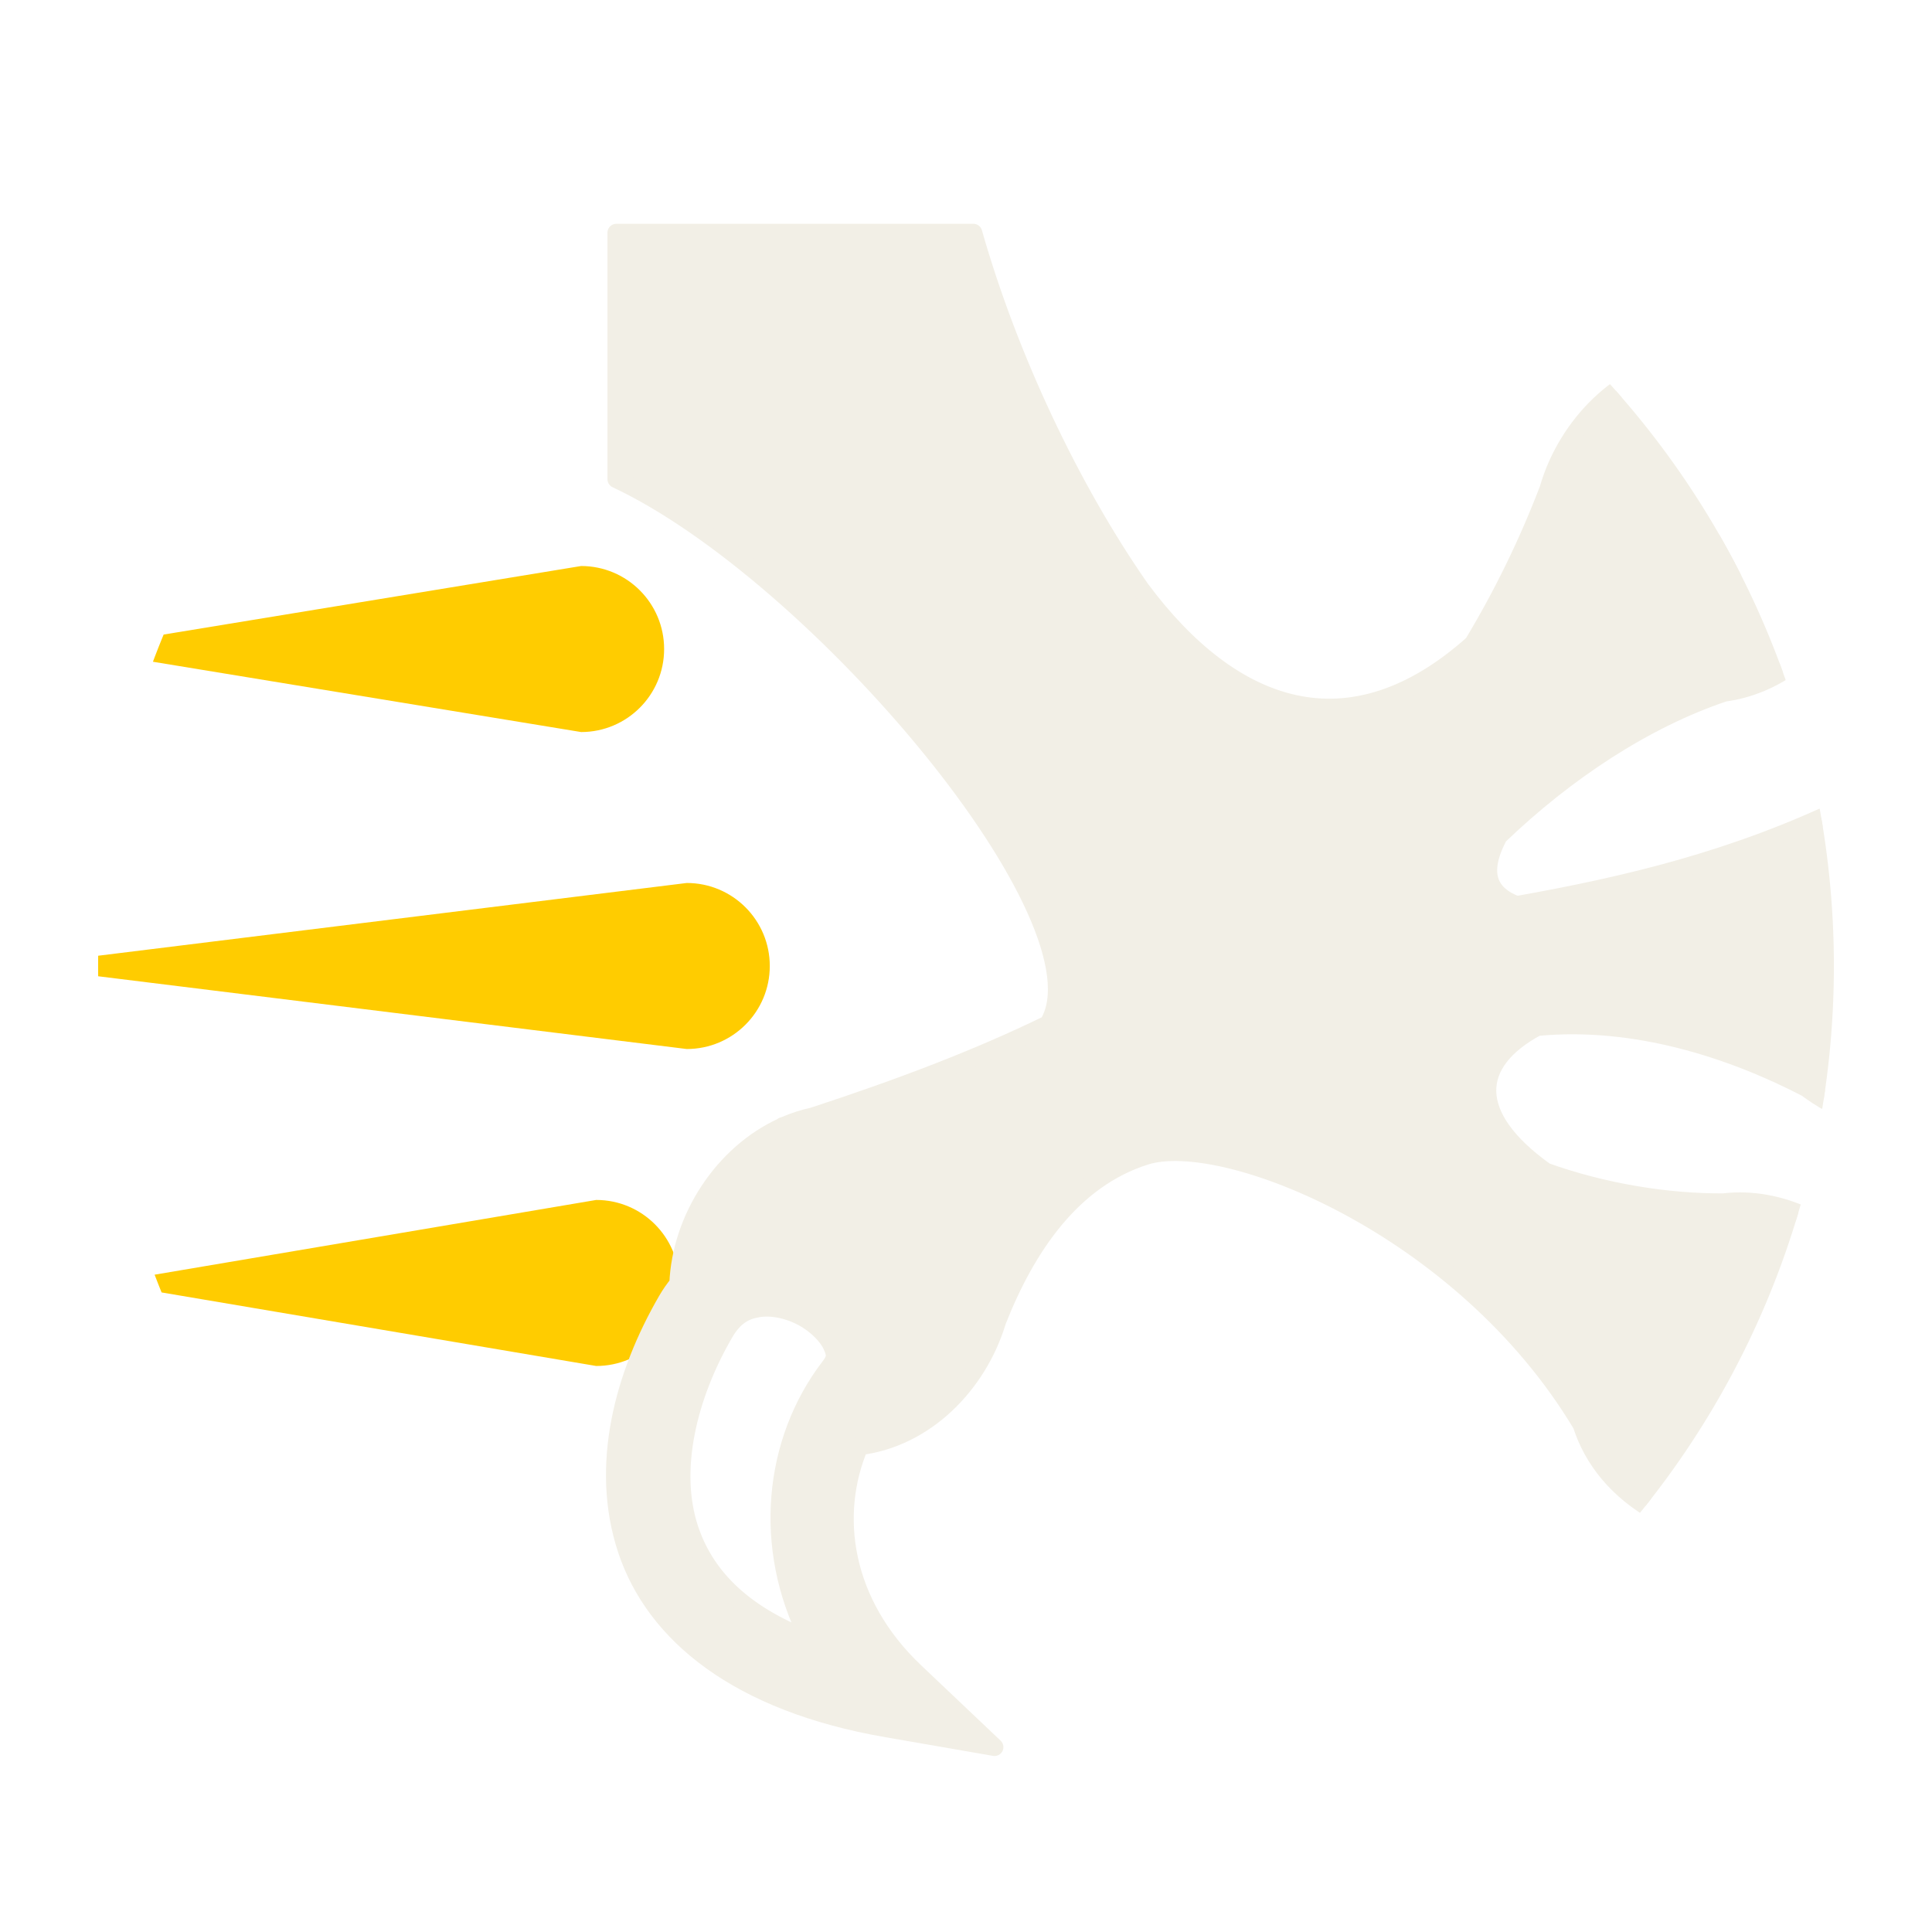
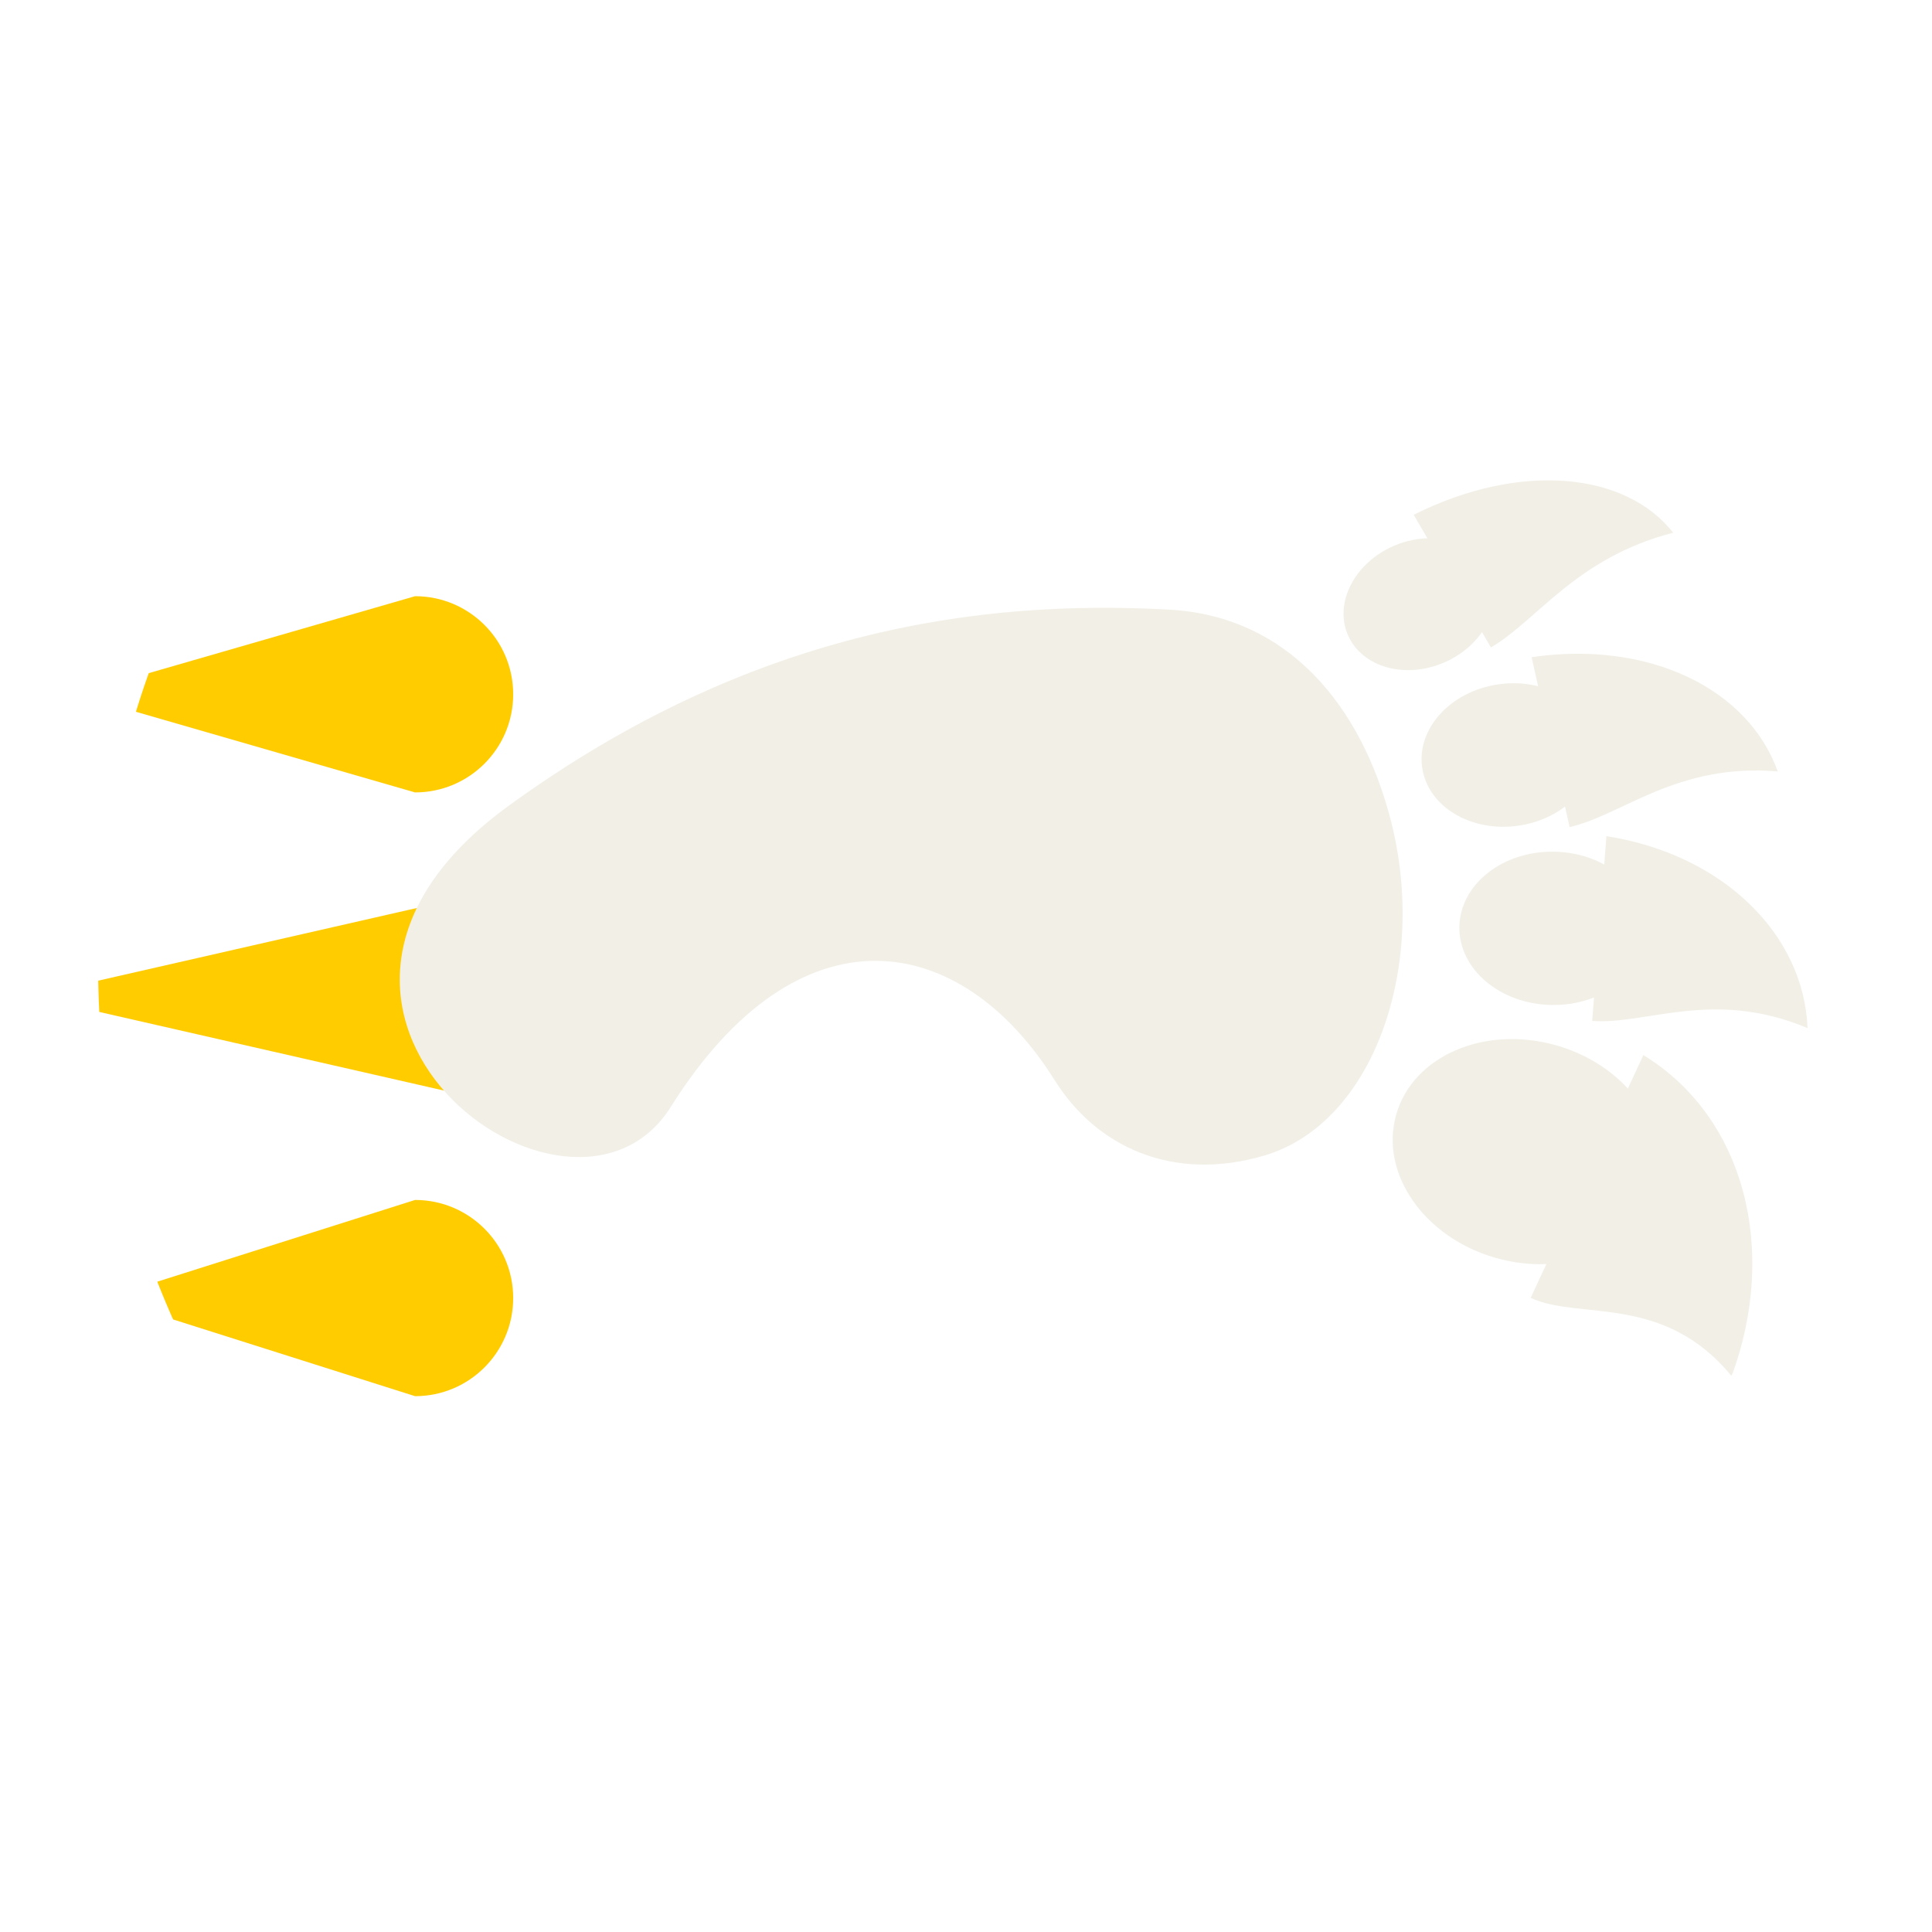
<svg xmlns="http://www.w3.org/2000/svg" width="256" height="256" viewBox="0 0 256 256">
  <defs>
    <clipPath id="disc">
      <circle cx="128" cy="128" r="115" />
    </clipPath>
  </defs>
  <g clip-path="url(#disc)">
    <g fill="#ffcc00">
-       <path d="M 10 86 L 77.0 75.0 A 11.0 11.0 0 0 1 77.0 97.0 Z" />
-       <path d="M 2 128 L 91.0 117.0 A 11.0 11.0 0 0 1 91.0 139.0 Z" />
-       <path d="M 14 170 L 79.0 159.0 A 11.0 11.0 0 0 1 79.0 181.0 Z" />
+       <path d="M 10 92 L 55.0 79.0 A 13.0 13.0 0 0 1 55.0 105.0 Z" />
+       <path d="M 4 132 L 61.0 119.0 A 13.0 13.0 0 0 1 61.0 145.0 Z" />
+       <path d="M 14 172 L 55.0 159.0 A 13.0 13.0 0 0 1 55.0 185.0 Z" />
    </g>
-     <path fill="#f2efe6" stroke="#f2efe6" stroke-width="5" stroke-linejoin="round" d="M16.313 14.53v69.5c56.5 26.487 139.512 124.756 121.718 153.626-19.937 9.72-41.66 17.936-66.28 26-2.74.592-5.4 1.456-7.938 2.563-.2.063-.393.122-.593.186l.06.063c-16.915 7.643-28.78 25.936-29.53 44.436-1.172 1.432-2.247 2.977-3.22 4.656-12.052 20.84-19.215 46.52-11.31 70.313 7.903 23.793 31.383 43.1 73.28 50.344l30.438 5.28-22.407-21.25c-20.598-19.52-23.79-44.37-15.655-63.563 18.564-2.293 33.263-17.314 38.72-34.906.024-.082.036-.166.06-.25 8.305-21.175 21.293-40.217 41.876-46.686 22.197-6.978 89.432 19.79 122.907 75.75 3.1 9.693 9.968 18.606 21.594 25.03 6.867 3.795 13.592 5.702 19.97 6.126 8.03 7.63 16.105 17.703 22 28.75 8.26 15.478 12.246 32.53 8.22 48.22l-7.69 29.936L375.5 468c31.637-28.45 41.573-57.794 37.438-83.563-3.873-24.125-18.826-44.065-34.813-59.562-1.898-12.118-8.972-23.538-22.813-31.188-8.148-4.503-16.148-6.32-23.656-6.062-1.087.037-2.153.128-3.22.25-15.68.117-33.815-2.788-50.155-8.656-22.188-15.804-20.717-30.904-2.405-40.72 27.434-2.626 54.565 6.108 76 17.22 1.972 1.488 4.116 2.886 6.47 4.186 22.067 12.198 42.575 5.148 55.31-9.344 7.79 1.084 15.55 4.598 23.126 10.188 11.023 8.13 21.213 20.634 28.75 34.78l10.314 19.376 6.812-20.875c13.164-40.43 7.03-70.206-10.312-88.31-15.176-15.843-37.005-22.188-58.344-22.907-1.065-.036-2.126-.026-3.188-.032-2.17-1.725-4.56-3.342-7.218-4.81-8.15-4.505-16.15-6.32-23.656-6.064-5.92.203-11.534 1.71-16.657 4.188v-.063c-31.524 15.287-62.228 22.54-93.155 28.032-8.008-3.035-10.557-9.02-5.03-19.437 18.92-18.164 41.107-32.81 63.53-40.375 14.174-1.885 26.066-11.202 33.25-23.375 8.486-2.544 18.056-4.173 27.375-4.094 15.366.133 29.59 4.525 39.406 15.19l21.25 23.093-5.156-30.938C437.927 83.1 420.128 60.11 397.812 51.22c-8.368-3.336-17.006-4.73-25.625-4.782-12.06-.075-24.05 2.494-35.125 6.093-4.27-1.392-8.473-2.1-12.53-2.186-19.13-.41-35.312 12.694-42.876 29.437-.007.023-.023.042-.03.064-1.04 2.307-1.898 4.674-2.595 7.094-5.9 15.37-13 29.872-21.217 43.5-34.96 31.232-68.095 19.003-93.688-15.5C144.333 86.56 126.908 49.45 116.97 14.53H16.312zm355.562 50.72c6.738 0 13.2 1.02 19.03 3.344 11.852 4.722 22.592 14.762 29.783 35.687-9.974-4.213-20.77-6.096-31.282-6.186-13.213-.113-26.044 2.423-37.344 6.375-7.2 2.276-11.68 4.717-13.687 5.78-1.934 1.022-1.256 1.004-3.313-.97-2.056-1.972-4.744-6.765-5.968-12.28-1.225-5.515-1.122-11.635.344-16.094 1.465-4.458 3.59-7.103 7.812-8.656h.03v-.03c11.348-4.18 23.366-6.97 34.595-6.97zm37.594 136.22c19.194-.013 38.09 5.407 49.374 17.186 9.58 10.002 15.108 25.212 11.03 49.344-6.486-8.54-13.78-16.22-22-22.28-13.878-10.24-30.478-16.22-47.687-13.595-3.116.475-4.042-.14-5.78-2.375-1.74-2.234-3.21-6.56-3.22-11.094-.01-4.532 1.365-9.054 3.657-12.03 2.292-2.978 5.123-4.878 10.78-5.095 1.28-.048 2.565-.06 3.845-.06zM59.22 317.624c3.08.093 6.475 1.018 9.5 2.625 4.03 2.143 7.17 5.456 8.31 8 1.142 2.544 1.28 3.574-.624 6.063-16 20.908-19.083 50.772-5.78 76.843-20.013-7.685-29.596-18.962-33.657-31.187-5.486-16.512-.514-37.32 9.75-55.064 2.824-4.885 5.83-6.467 9.56-7.094.934-.156 1.912-.218 2.94-.187zm294.56 14.28c2.927-.057 5.47.902 8.376 3.595 15.526 14.38 29.208 32.532 32.313 51.875 2.357 14.692-.622 30.766-14.658 48.875-1.51-12.203-5.664-23.978-11.312-34.563-9.762-18.294-23.688-33.48-37.156-43.062-2.18-1.55-2.332-2.312-1.656-5.78.675-3.47 3.433-8.554 7.468-12.626 4.035-4.074 9.182-7.07 13.53-7.94 1.09-.216 2.12-.354 3.095-.374z" transform="translate(74 24) scale(0.47)" />
+     <g fill="#f2efe6" transform="translate(146 128) rotate(45) scale(0.62) translate(-128 -128)">
+       <g transform="scale(0.5)">
+         <path d="M246.625 18.375c-11.817-.153-23.918 8.608-29.375 22.438-6.716 17.02-.85 35.28 13.094 40.78 13.943 5.502 30.69-3.822 37.406-20.843 6.716-17.02.85-35.28-13.094-40.78-2.614-1.033-5.304-1.56-8.03-1.595zm74.75 15.938c-10.97.006-22.743 6.024-30.78 16.874-12.25 16.534-11.2 38.06 2.342 48.094 13.544 10.035 34.44 4.754 46.688-11.78 12.25-16.534 11.2-38.06-2.344-48.094-4.654-3.45-10.16-5.097-15.905-5.093zm67.25 37.53c-10.336-.127-21.542 4.263-30.47 12.907-15.87 15.368-18.525 38.344-5.936 51.344 12.587 13 35.66 11.086 51.53-4.28 15.87-15.37 18.526-38.345 5.938-51.345-5.508-5.69-13.024-8.527-21.063-8.626zm-156.438 32.063c-22.51-.28-44.378 6.893-63.5 24C107.65 182.513 48.192 261.012 28.28 386.97 5.023 534.1 186.257 507.523 168.313 428.936c-22.922-100.387 34.13-141.11 108-124.156 32.838 7.54 66.54-4.9 86-40.436 23.402-42.733-7.428-106.817-62.875-139.625-21.61-12.79-44.74-20.534-67.25-20.814zM449.438 134c-10.52.022-21.654 2.82-32.093 8.625-27.837 15.48-40.15 46.51-27.47 69.313 12.682 22.802 45.54 28.73 73.376 13.25 27.837-15.48 40.118-46.51 27.438-69.313-7.926-14.252-23.717-21.91-41.25-21.875z" />
+       </g>
+       <g transform="translate(120.7 24.8) rotate(14.8)">
+         <path d="M -16.4 -8.2 C -14.8 -33.5 -1.6 -51.9 14.8 -54.2 C 9.0 -33.5 16.4 -19.7 16.4 -8.2 Z" />
+       </g>
+       <g transform="translate(157.0 34.2) rotate(32.4)">
+         <path d="M -18.6 -9.3 C -16.7 -34.6 -1.9 -53.0 16.7 -55.3 C 10.2 -34.6 18.6 -20.8 18.6 -9.3 Z" />
+       </g>
+       <g transform="translate(190.0 53.6) rotate(49.4)">
+         <path d="M -19.8 -9.9 C -17.8 -35.2 -2.0 -53.6 17.8 -55.9 C 10.9 -35.2 19.8 -21.4 19.8 -9.9 Z" />
+       </g>
+       <g transform="translate(219.7 91.4) rotate(69.9)">
+         <path d="M -28.6 -14.3 C -25.7 -39.6 -2.9 -58.0 25.7 -60.3 C 15.7 -39.6 28.6 -25.8 28.6 -14.3 Z" />
+       </g>
+     </g>
  </g>
</svg>
